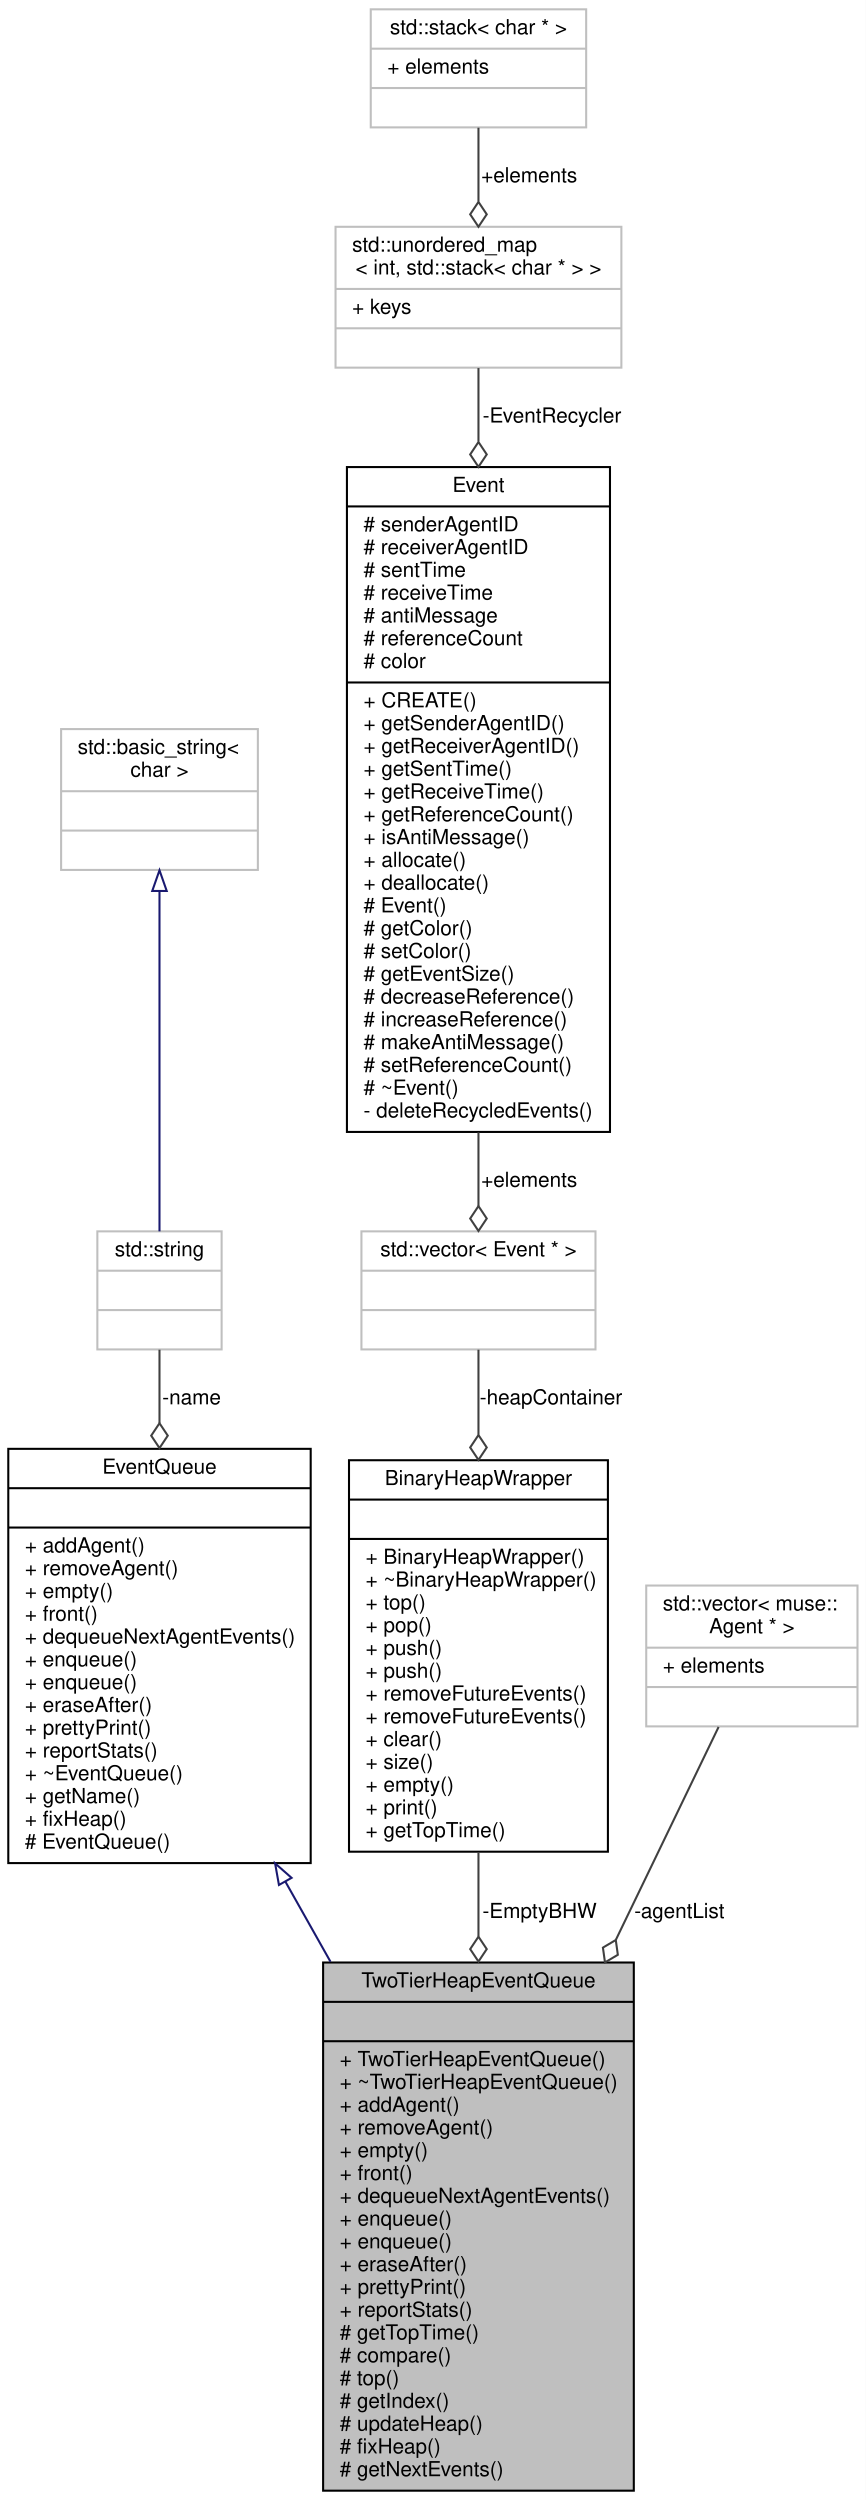
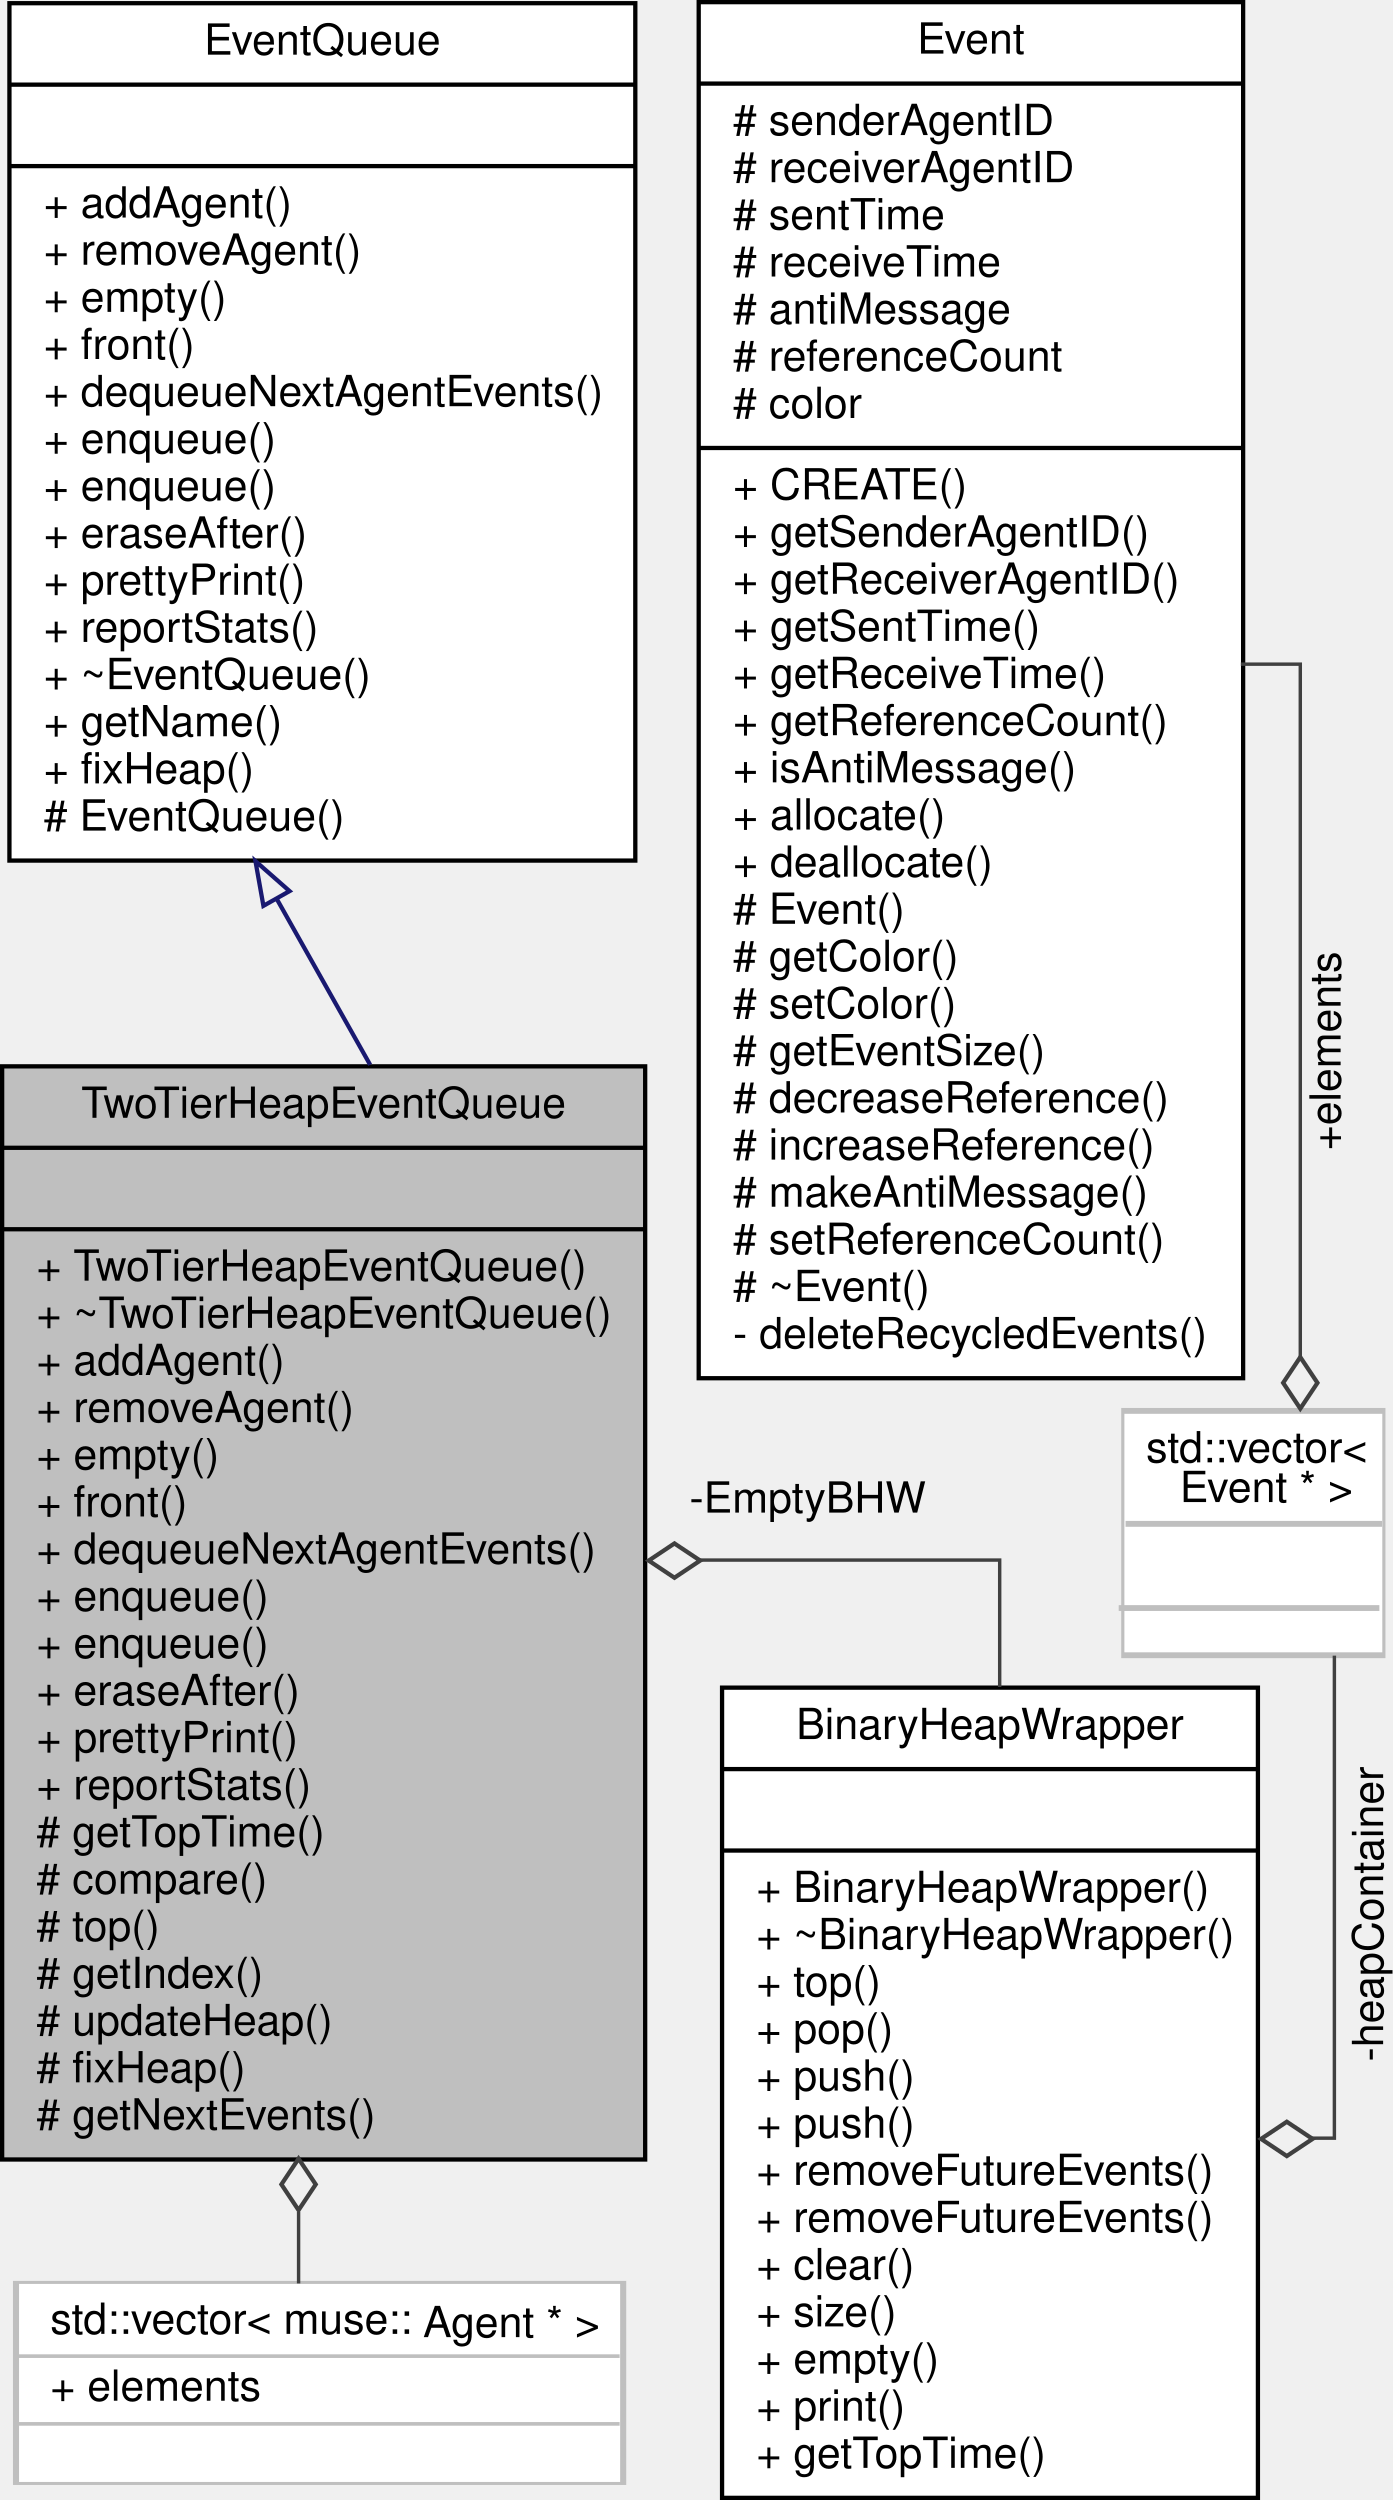
- <svg xmlns="http://www.w3.org/2000/svg" xmlns:xlink="http://www.w3.org/1999/xlink" width="418pt" height="1207pt" viewBox="0.00 0.00 418.00 1207.00">
-   <g id="graph0" class="graph" transform="scale(1 1) rotate(0) translate(4 1203)">
-     <polygon fill="white" stroke="none" points="-4,4 -4,-1203 414,-1203 414,4 -4,4" />
-     <g id="node1" class="node">
-       <polygon fill="#bfbfbf" stroke="black" points="152,-0.5 152,-255.5 302,-255.5 302,-0.5 152,-0.5" />
-       <text text-anchor="middle" x="227" y="-243.5" font-family="Helvetica,sans-Serif" font-size="10.00">TwoTierHeapEventQueue</text>
-       <polyline fill="none" stroke="black" points="152,-236.5 302,-236.5 " />
-       <text text-anchor="middle" x="227" y="-224.5" font-family="Helvetica,sans-Serif" font-size="10.00"> </text>
-       <polyline fill="none" stroke="black" points="152,-217.5 302,-217.5 " />
-       <text text-anchor="start" x="160" y="-205.5" font-family="Helvetica,sans-Serif" font-size="10.00">+ TwoTierHeapEventQueue()</text>
-       <text text-anchor="start" x="160" y="-194.5" font-family="Helvetica,sans-Serif" font-size="10.00">+ ~TwoTierHeapEventQueue()</text>
-       <text text-anchor="start" x="160" y="-183.5" font-family="Helvetica,sans-Serif" font-size="10.00">+ addAgent()</text>
-       <text text-anchor="start" x="160" y="-172.5" font-family="Helvetica,sans-Serif" font-size="10.00">+ removeAgent()</text>
-       <text text-anchor="start" x="160" y="-161.5" font-family="Helvetica,sans-Serif" font-size="10.00">+ empty()</text>
-       <text text-anchor="start" x="160" y="-150.5" font-family="Helvetica,sans-Serif" font-size="10.00">+ front()</text>
-       <text text-anchor="start" x="160" y="-139.5" font-family="Helvetica,sans-Serif" font-size="10.00">+ dequeueNextAgentEvents()</text>
-       <text text-anchor="start" x="160" y="-128.5" font-family="Helvetica,sans-Serif" font-size="10.00">+ enqueue()</text>
-       <text text-anchor="start" x="160" y="-117.5" font-family="Helvetica,sans-Serif" font-size="10.00">+ enqueue()</text>
-       <text text-anchor="start" x="160" y="-106.5" font-family="Helvetica,sans-Serif" font-size="10.00">+ eraseAfter()</text>
-       <text text-anchor="start" x="160" y="-95.5" font-family="Helvetica,sans-Serif" font-size="10.00">+ prettyPrint()</text>
-       <text text-anchor="start" x="160" y="-84.5" font-family="Helvetica,sans-Serif" font-size="10.00">+ reportStats()</text>
-       <text text-anchor="start" x="160" y="-73.5" font-family="Helvetica,sans-Serif" font-size="10.00"># getTopTime()</text>
-       <text text-anchor="start" x="160" y="-62.5" font-family="Helvetica,sans-Serif" font-size="10.00"># compare()</text>
-       <text text-anchor="start" x="160" y="-51.5" font-family="Helvetica,sans-Serif" font-size="10.00"># top()</text>
-       <text text-anchor="start" x="160" y="-40.5" font-family="Helvetica,sans-Serif" font-size="10.00"># getIndex()</text>
-       <text text-anchor="start" x="160" y="-29.5" font-family="Helvetica,sans-Serif" font-size="10.00"># updateHeap()</text>
-       <text text-anchor="start" x="160" y="-18.5" font-family="Helvetica,sans-Serif" font-size="10.00"># fixHeap()</text>
-       <text text-anchor="start" x="160" y="-7.5" font-family="Helvetica,sans-Serif" font-size="10.00"># getNextEvents()</text>
+ <svg xmlns="http://www.w3.org/2000/svg" xmlns:xlink="http://www.w3.org/1999/xlink" width="406.032" height="728.971" viewBox="0 0 324.825 583.177" id="svg2" version="1.1">
+   <defs id="defs393" />
+   <g id="g4736" transform="translate(-4.51398,-225)">
+     <g transform="translate(-146.986,729.2474)" id="node1" class="node">
+       <polygon points="152,-0.5 152,-0.5 152,-255.5 302,-255.5 302,-0.5 " id="polygon12" style="fill:#bfbfbf;stroke:#000000" />
+       <text x="227" y="-243.5" font-size="10.00" id="text14" style="font-size:10px;text-anchor:middle;font-family:'Helvetica,sans-Serif'">TwoTierHeapEventQueue</text>
+       <polyline points="152,-236.5 302,-236.5 " id="polyline16" style="fill:none;stroke:#000000" />
+       <text x="227" y="-224.5" font-size="10.00" id="text18" style="font-size:10px;text-anchor:middle;font-family:'Helvetica,sans-Serif'" />
+       <polyline points="152,-217.5 302,-217.5 " id="polyline20" style="fill:none;stroke:#000000" />
+       <text x="160" y="-205.5" font-size="10.00" id="text22" style="font-size:10px;text-anchor:start;font-family:'Helvetica,sans-Serif'">+ TwoTierHeapEventQueue()</text>
+       <text x="160" y="-194.5" font-size="10.00" id="text24" style="font-size:10px;text-anchor:start;font-family:'Helvetica,sans-Serif'">+ ~TwoTierHeapEventQueue()</text>
+       <text x="160" y="-183.5" font-size="10.00" id="text26" style="font-size:10px;text-anchor:start;font-family:'Helvetica,sans-Serif'">+ addAgent()</text>
+       <text x="160" y="-172.5" font-size="10.00" id="text28" style="font-size:10px;text-anchor:start;font-family:'Helvetica,sans-Serif'">+ removeAgent()</text>
+       <text x="160" y="-161.5" font-size="10.00" id="text30" style="font-size:10px;text-anchor:start;font-family:'Helvetica,sans-Serif'">+ empty()</text>
+       <text x="160" y="-150.5" font-size="10.00" id="text32" style="font-size:10px;text-anchor:start;font-family:'Helvetica,sans-Serif'">+ front()</text>
+       <text x="160" y="-139.5" font-size="10.00" id="text34" style="font-size:10px;text-anchor:start;font-family:'Helvetica,sans-Serif'">+ dequeueNextAgentEvents()</text>
+       <text x="160" y="-128.5" font-size="10.00" id="text36" style="font-size:10px;text-anchor:start;font-family:'Helvetica,sans-Serif'">+ enqueue()</text>
+       <text x="160" y="-117.5" font-size="10.00" id="text38" style="font-size:10px;text-anchor:start;font-family:'Helvetica,sans-Serif'">+ enqueue()</text>
+       <text x="160" y="-106.5" font-size="10.00" id="text40" style="font-size:10px;text-anchor:start;font-family:'Helvetica,sans-Serif'">+ eraseAfter()</text>
+       <text x="160" y="-95.5" font-size="10.00" id="text42" style="font-size:10px;text-anchor:start;font-family:'Helvetica,sans-Serif'">+ prettyPrint()</text>
+       <text x="160" y="-84.5" font-size="10.00" id="text44" style="font-size:10px;text-anchor:start;font-family:'Helvetica,sans-Serif'">+ reportStats()</text>
+       <text x="160" y="-73.5" font-size="10.00" id="text46" style="font-size:10px;text-anchor:start;font-family:'Helvetica,sans-Serif'"># getTopTime()</text>
+       <text x="160" y="-62.5" font-size="10.00" id="text48" style="font-size:10px;text-anchor:start;font-family:'Helvetica,sans-Serif'"># compare()</text>
+       <text x="160" y="-51.5" font-size="10.00" id="text50" style="font-size:10px;text-anchor:start;font-family:'Helvetica,sans-Serif'"># top()</text>
+       <text x="160" y="-40.5" font-size="10.00" id="text52" style="font-size:10px;text-anchor:start;font-family:'Helvetica,sans-Serif'"># getIndex()</text>
+       <text x="160" y="-29.5" font-size="10.00" id="text54" style="font-size:10px;text-anchor:start;font-family:'Helvetica,sans-Serif'"># updateHeap()</text>
+       <text x="160" y="-18.5" font-size="10.00" id="text56" style="font-size:10px;text-anchor:start;font-family:'Helvetica,sans-Serif'"># fixHeap()</text>
+       <text x="160" y="-7.5" font-size="10.00" id="text58" style="font-size:10px;text-anchor:start;font-family:'Helvetica,sans-Serif'"># getNextEvents()</text>
    </g>
-     <g id="node2" class="node">
+     <g transform="translate(6.712324,729.2474)" id="node2" class="node">
      <g id="a_node2">
-         <a xlink:href="$classEventQueue.html" xlink:title="Base class for the different queues used by the different Schedulers. ">
-           <polygon fill="white" stroke="black" points="0,-303.5 0,-503.5 146,-503.5 146,-303.5 0,-303.5" />
-           <text text-anchor="middle" x="73" y="-491.5" font-family="Helvetica,sans-Serif" font-size="10.00">EventQueue</text>
-           <polyline fill="none" stroke="black" points="0,-484.5 146,-484.5 " />
-           <text text-anchor="middle" x="73" y="-472.5" font-family="Helvetica,sans-Serif" font-size="10.00"> </text>
-           <polyline fill="none" stroke="black" points="0,-465.5 146,-465.5 " />
-           <text text-anchor="start" x="8" y="-453.5" font-family="Helvetica,sans-Serif" font-size="10.00">+ addAgent()</text>
-           <text text-anchor="start" x="8" y="-442.5" font-family="Helvetica,sans-Serif" font-size="10.00">+ removeAgent()</text>
-           <text text-anchor="start" x="8" y="-431.5" font-family="Helvetica,sans-Serif" font-size="10.00">+ empty()</text>
-           <text text-anchor="start" x="8" y="-420.5" font-family="Helvetica,sans-Serif" font-size="10.00">+ front()</text>
-           <text text-anchor="start" x="8" y="-409.5" font-family="Helvetica,sans-Serif" font-size="10.00">+ dequeueNextAgentEvents()</text>
-           <text text-anchor="start" x="8" y="-398.5" font-family="Helvetica,sans-Serif" font-size="10.00">+ enqueue()</text>
-           <text text-anchor="start" x="8" y="-387.5" font-family="Helvetica,sans-Serif" font-size="10.00">+ enqueue()</text>
-           <text text-anchor="start" x="8" y="-376.5" font-family="Helvetica,sans-Serif" font-size="10.00">+ eraseAfter()</text>
-           <text text-anchor="start" x="8" y="-365.5" font-family="Helvetica,sans-Serif" font-size="10.00">+ prettyPrint()</text>
-           <text text-anchor="start" x="8" y="-354.5" font-family="Helvetica,sans-Serif" font-size="10.00">+ reportStats()</text>
-           <text text-anchor="start" x="8" y="-343.5" font-family="Helvetica,sans-Serif" font-size="10.00">+ ~EventQueue()</text>
-           <text text-anchor="start" x="8" y="-332.5" font-family="Helvetica,sans-Serif" font-size="10.00">+ getName()</text>
-           <text text-anchor="start" x="8" y="-321.5" font-family="Helvetica,sans-Serif" font-size="10.00">+ fixHeap()</text>
-           <text text-anchor="start" x="8" y="-310.5" font-family="Helvetica,sans-Serif" font-size="10.00"># EventQueue()</text>
+         <a xlink:href="$classEventQueue.html" id="a64" xlink:title="Base class for the different queues used by the different Schedulers. ">
+           <polygon points="0,-303.5 0,-503.5 146,-503.5 146,-303.5 0,-303.5 " id="polygon66" style="fill:#ffffff;stroke:#000000" />
+           <text x="73" y="-491.5" font-size="10.00" id="text68" style="font-size:10px;text-anchor:middle;font-family:'Helvetica,sans-Serif'">EventQueue</text>
+           <polyline points="0,-484.5 146,-484.5 " id="polyline70" style="fill:none;stroke:#000000" />
+           <text x="73" y="-472.5" font-size="10.00" id="text72" style="font-size:10px;text-anchor:middle;font-family:'Helvetica,sans-Serif'" />
+           <polyline points="0,-465.5 146,-465.5 " id="polyline74" style="fill:none;stroke:#000000" />
+           <text x="8" y="-453.5" font-size="10.00" id="text76" style="font-size:10px;text-anchor:start;font-family:'Helvetica,sans-Serif'">+ addAgent()</text>
+           <text x="8" y="-442.5" font-size="10.00" id="text78" style="font-size:10px;text-anchor:start;font-family:'Helvetica,sans-Serif'">+ removeAgent()</text>
+           <text x="8" y="-431.5" font-size="10.00" id="text80" style="font-size:10px;text-anchor:start;font-family:'Helvetica,sans-Serif'">+ empty()</text>
+           <text x="8" y="-420.5" font-size="10.00" id="text82" style="font-size:10px;text-anchor:start;font-family:'Helvetica,sans-Serif'">+ front()</text>
+           <text x="8" y="-409.5" font-size="10.00" id="text84" style="font-size:10px;text-anchor:start;font-family:'Helvetica,sans-Serif'">+ dequeueNextAgentEvents()</text>
+           <text x="8" y="-398.5" font-size="10.00" id="text86" style="font-size:10px;text-anchor:start;font-family:'Helvetica,sans-Serif'">+ enqueue()</text>
+           <text x="8" y="-387.5" font-size="10.00" id="text88" style="font-size:10px;text-anchor:start;font-family:'Helvetica,sans-Serif'">+ enqueue()</text>
+           <text x="8" y="-376.5" font-size="10.00" id="text90" style="font-size:10px;text-anchor:start;font-family:'Helvetica,sans-Serif'">+ eraseAfter()</text>
+           <text x="8" y="-365.5" font-size="10.00" id="text92" style="font-size:10px;text-anchor:start;font-family:'Helvetica,sans-Serif'">+ prettyPrint()</text>
+           <text x="8" y="-354.5" font-size="10.00" id="text94" style="font-size:10px;text-anchor:start;font-family:'Helvetica,sans-Serif'">+ reportStats()</text>
+           <text x="8" y="-343.5" font-size="10.00" id="text96" style="font-size:10px;text-anchor:start;font-family:'Helvetica,sans-Serif'">+ ~EventQueue()</text>
+           <text x="8" y="-332.5" font-size="10.00" id="text98" style="font-size:10px;text-anchor:start;font-family:'Helvetica,sans-Serif'">+ getName()</text>
+           <text x="8" y="-321.5" font-size="10.00" id="text100" style="font-size:10px;text-anchor:start;font-family:'Helvetica,sans-Serif'">+ fixHeap()</text>
+           <text x="8" y="-310.5" font-size="10.00" id="text102" style="font-size:10px;text-anchor:start;font-family:'Helvetica,sans-Serif'"># EventQueue()</text>
        </a>
      </g>
    </g>
-     <g id="edge1" class="edge">
-       <path fill="none" stroke="midnightblue" d="M133.744,-294.621C140.912,-281.889 148.278,-268.808 155.577,-255.846" />
-       <polygon fill="none" stroke="midnightblue" points="130.672,-292.943 128.815,-303.374 136.771,-296.377 130.672,-292.943" />
+     <g transform="translate(-64.7122,729.2474)" id="edge1" class="edge">
+       <path d="m 133.744,-294.621 c 7.168,12.732 14.534,25.813 21.833,38.775" id="path107" style="fill:none;stroke:#191970" />
+       <polygon points="136.771,-296.377 130.672,-292.943 130.672,-292.943 128.815,-303.374 " id="polygon109" style="fill:none;stroke:#191970" />
    </g>
-     <g id="node3" class="node">
-       <g id="a_node3">
-         <a xlink:title="STL class. ">
-           <polygon fill="white" stroke="#bfbfbf" points="43,-551.5 43,-608.5 103,-608.5 103,-551.5 43,-551.5" />
-           <text text-anchor="middle" x="73" y="-596.5" font-family="Helvetica,sans-Serif" font-size="10.00">std::string</text>
-           <polyline fill="none" stroke="#bfbfbf" points="43,-589.5 103,-589.5 " />
-           <text text-anchor="middle" x="73" y="-577.5" font-family="Helvetica,sans-Serif" font-size="10.00"> </text>
-           <polyline fill="none" stroke="#bfbfbf" points="43,-570.5 103,-570.5 " />
-           <text text-anchor="middle" x="73" y="-558.5" font-family="Helvetica,sans-Serif" font-size="10.00"> </text>
+     <g transform="translate(8.449295,1116.677)" id="node5" class="node">
+       <g id="a_node5">
+         <a xlink:href="$classBinaryHeapWrapper.html" id="a169" xlink:title="Binary (min) Heap based on std::vector. ">
+           <polygon points="164.5,-498 289.5,-498 289.5,-309 164.5,-309 164.5,-309 " id="polygon171" style="fill:#ffffff;stroke:#000000" />
+           <text x="227" y="-486" font-size="10.00" id="text173" style="font-size:10px;text-anchor:middle;font-family:'Helvetica,sans-Serif'">BinaryHeapWrapper</text>
+           <polyline points="164.5,-479 289.5,-479 " id="polyline175" style="fill:none;stroke:#000000" />
+           <text x="227" y="-467" font-size="10.00" id="text177" style="font-size:10px;text-anchor:middle;font-family:'Helvetica,sans-Serif'" />
+           <polyline points="164.5,-460 289.5,-460 " id="polyline179" style="fill:none;stroke:#000000" />
+           <text x="172.5" y="-448" font-size="10.00" id="text181" style="font-size:10px;text-anchor:start;font-family:'Helvetica,sans-Serif'">+ BinaryHeapWrapper()</text>
+           <text x="172.5" y="-437" font-size="10.00" id="text183" style="font-size:10px;text-anchor:start;font-family:'Helvetica,sans-Serif'">+ ~BinaryHeapWrapper()</text>
+           <text x="172.5" y="-426" font-size="10.00" id="text185" style="font-size:10px;text-anchor:start;font-family:'Helvetica,sans-Serif'">+ top()</text>
+           <text x="172.5" y="-415" font-size="10.00" id="text187" style="font-size:10px;text-anchor:start;font-family:'Helvetica,sans-Serif'">+ pop()</text>
+           <text x="172.5" y="-404" font-size="10.00" id="text189" style="font-size:10px;text-anchor:start;font-family:'Helvetica,sans-Serif'">+ push()</text>
+           <text x="172.5" y="-393" font-size="10.00" id="text191" style="font-size:10px;text-anchor:start;font-family:'Helvetica,sans-Serif'">+ push()</text>
+           <text x="172.5" y="-382" font-size="10.00" id="text193" style="font-size:10px;text-anchor:start;font-family:'Helvetica,sans-Serif'">+ removeFutureEvents()</text>
+           <text x="172.5" y="-371" font-size="10.00" id="text195" style="font-size:10px;text-anchor:start;font-family:'Helvetica,sans-Serif'">+ removeFutureEvents()</text>
+           <text x="172.5" y="-360" font-size="10.00" id="text197" style="font-size:10px;text-anchor:start;font-family:'Helvetica,sans-Serif'">+ clear()</text>
+           <text x="172.5" y="-349" font-size="10.00" id="text199" style="font-size:10px;text-anchor:start;font-family:'Helvetica,sans-Serif'">+ size()</text>
+           <text x="172.5" y="-338" font-size="10.00" id="text201" style="font-size:10px;text-anchor:start;font-family:'Helvetica,sans-Serif'">+ empty()</text>
+           <text x="172.5" y="-327" font-size="10.00" id="text203" style="font-size:10px;text-anchor:start;font-family:'Helvetica,sans-Serif'">+ print()</text>
+           <text x="172.5" y="-316" font-size="10.00" id="text205" style="font-size:10px;text-anchor:start;font-family:'Helvetica,sans-Serif'">+ getTopTime()</text>
        </a>
      </g>
    </g>
-     <g id="edge2" class="edge">
-       <path fill="none" stroke="#404040" d="M73,-551.35C73,-541.196 73,-528.98 73,-515.984" />
-       <polygon fill="none" stroke="#404040" points="73,-515.867 69,-509.867 73,-503.867 77,-509.867 73,-515.867" />
-       <text text-anchor="middle" x="88.5" y="-525" font-family="Helvetica,sans-Serif" font-size="10.00"> -name</text>
-     </g>
-     <g id="node4" class="node">
-       <g id="a_node4">
-         <a xlink:title="STL class. ">
-           <polygon fill="white" stroke="#bfbfbf" points="25.5,-783 25.5,-851 120.5,-851 120.5,-783 25.5,-783" />
-           <text text-anchor="start" x="33.5" y="-839" font-family="Helvetica,sans-Serif" font-size="10.00">std::basic_string&lt;</text>
-           <text text-anchor="middle" x="73" y="-828" font-family="Helvetica,sans-Serif" font-size="10.00"> char &gt;</text>
-           <polyline fill="none" stroke="#bfbfbf" points="25.5,-821 120.5,-821 " />
-           <text text-anchor="middle" x="73" y="-809" font-family="Helvetica,sans-Serif" font-size="10.00"> </text>
-           <polyline fill="none" stroke="#bfbfbf" points="25.5,-802 120.5,-802 " />
-           <text text-anchor="middle" x="73" y="-790" font-family="Helvetica,sans-Serif" font-size="10.00"> </text>
+     <text style="font-size:10px;text-anchor:middle;font-family:'Helvetica,sans-Serif'" id="text214" font-size="10.00" y="577.845" x="192.907">-EmptyBHW</text>
+     <polygon transform="matrix(0.5389113,0,0,1,174.5497,1162.619)" style="fill:#ffffff;stroke:#bfbfbf;stroke-width:1.362" id="polygon219" points="283.5,-608.5 283.5,-551.5 170.5,-551.5 170.5,-551.5 170.5,-608.5 " />
+     <text style="font-size:10px;line-height:124%;text-anchor:middle;font-family:'Helvetica,sans-Serif'" id="text221" font-size="10.00" y="566.119" x="297.682">
+       <tspan id="tspan4734" style="line-height:125%">std::vector&lt;</tspan>
+     </text>
+     <text id="text4726" style="font-size:10px;text-anchor:middle;font-family:'Helvetica,sans-Serif'" font-size="10.00" y="575.389" x="299.919">Event * &gt;</text>
+     <polyline transform="matrix(0.5296682,0,0,1,176.7649,1169.971)" style="fill:none;stroke:#bfbfbf;stroke-width:1.374" id="polyline223" points="170.5,-589.5 283.5,-589.5 " />
+     <text style="font-size:10px;text-anchor:middle;font-family:'Helvetica,sans-Serif'" id="text225" font-size="10.00" y="585.119" x="322.934" />
+     <polyline transform="matrix(0.5381173,0,0,1,173.7261,1170.611)" style="fill:none;stroke:#bfbfbf;stroke-width:1.363" id="polyline227" points="170.5,-570.5 283.5,-570.5 " />
+     <text style="font-size:10px;text-anchor:middle;font-family:'Helvetica,sans-Serif'" id="text229" font-size="10.00" y="604.119" x="322.934" />
+     <g transform="translate(4,1203)" id="node7" class="node">
+       <g id="a_node7">
+         <a xlink:href="$classEvent.html" id="a244" xlink:title="The base class for all events in a simulation. ">
+           <polygon points="290.5,-977.5 290.5,-656.5 163.5,-656.5 163.5,-656.5 163.5,-977.5 " id="polygon246" style="fill:#ffffff;stroke:#000000" />
+           <text x="227" y="-965.5" font-size="10.00" id="text248" style="font-size:10px;text-anchor:middle;font-family:'Helvetica,sans-Serif'">Event</text>
+           <polyline points="163.5,-958.5 290.5,-958.5 " id="polyline250" style="fill:none;stroke:#000000" />
+           <text x="171.5" y="-946.5" font-size="10.00" id="text252" style="font-size:10px;text-anchor:start;font-family:'Helvetica,sans-Serif'"># senderAgentID</text>
+           <text x="171.5" y="-935.5" font-size="10.00" id="text254" style="font-size:10px;text-anchor:start;font-family:'Helvetica,sans-Serif'"># receiverAgentID</text>
+           <text x="171.5" y="-924.5" font-size="10.00" id="text256" style="font-size:10px;text-anchor:start;font-family:'Helvetica,sans-Serif'"># sentTime</text>
+           <text x="171.5" y="-913.5" font-size="10.00" id="text258" style="font-size:10px;text-anchor:start;font-family:'Helvetica,sans-Serif'"># receiveTime</text>
+           <text x="171.5" y="-902.5" font-size="10.00" id="text260" style="font-size:10px;text-anchor:start;font-family:'Helvetica,sans-Serif'"># antiMessage</text>
+           <text x="171.5" y="-891.5" font-size="10.00" id="text262" style="font-size:10px;text-anchor:start;font-family:'Helvetica,sans-Serif'"># referenceCount</text>
+           <text x="171.5" y="-880.5" font-size="10.00" id="text264" style="font-size:10px;text-anchor:start;font-family:'Helvetica,sans-Serif'"># color</text>
+           <polyline points="163.5,-873.5 290.5,-873.5 " id="polyline266" style="fill:none;stroke:#000000" />
+           <text x="171.5" y="-861.5" font-size="10.00" id="text268" style="font-size:10px;text-anchor:start;font-family:'Helvetica,sans-Serif'">+ CREATE()</text>
+           <text x="171.5" y="-850.5" font-size="10.00" id="text270" style="font-size:10px;text-anchor:start;font-family:'Helvetica,sans-Serif'">+ getSenderAgentID()</text>
+           <text x="171.5" y="-839.5" font-size="10.00" id="text272" style="font-size:10px;text-anchor:start;font-family:'Helvetica,sans-Serif'">+ getReceiverAgentID()</text>
+           <text x="171.5" y="-828.5" font-size="10.00" id="text274" style="font-size:10px;text-anchor:start;font-family:'Helvetica,sans-Serif'">+ getSentTime()</text>
+           <text x="171.5" y="-817.5" font-size="10.00" id="text276" style="font-size:10px;text-anchor:start;font-family:'Helvetica,sans-Serif'">+ getReceiveTime()</text>
+           <text x="171.5" y="-806.5" font-size="10.00" id="text278" style="font-size:10px;text-anchor:start;font-family:'Helvetica,sans-Serif'">+ getReferenceCount()</text>
+           <text x="171.5" y="-795.5" font-size="10.00" id="text280" style="font-size:10px;text-anchor:start;font-family:'Helvetica,sans-Serif'">+ isAntiMessage()</text>
+           <text x="171.5" y="-784.5" font-size="10.00" id="text282" style="font-size:10px;text-anchor:start;font-family:'Helvetica,sans-Serif'">+ allocate()</text>
+           <text x="171.5" y="-773.5" font-size="10.00" id="text284" style="font-size:10px;text-anchor:start;font-family:'Helvetica,sans-Serif'">+ deallocate()</text>
+           <text x="171.5" y="-762.5" font-size="10.00" id="text286" style="font-size:10px;text-anchor:start;font-family:'Helvetica,sans-Serif'"># Event()</text>
+           <text x="171.5" y="-751.5" font-size="10.00" id="text288" style="font-size:10px;text-anchor:start;font-family:'Helvetica,sans-Serif'"># getColor()</text>
+           <text x="171.5" y="-740.5" font-size="10.00" id="text290" style="font-size:10px;text-anchor:start;font-family:'Helvetica,sans-Serif'"># setColor()</text>
+           <text x="171.5" y="-729.5" font-size="10.00" id="text292" style="font-size:10px;text-anchor:start;font-family:'Helvetica,sans-Serif'"># getEventSize()</text>
+           <text x="171.5" y="-718.5" font-size="10.00" id="text294" style="font-size:10px;text-anchor:start;font-family:'Helvetica,sans-Serif'"># decreaseReference()</text>
+           <text x="171.5" y="-707.5" font-size="10.00" id="text296" style="font-size:10px;text-anchor:start;font-family:'Helvetica,sans-Serif'"># increaseReference()</text>
+           <text x="171.5" y="-696.5" font-size="10.00" id="text298" style="font-size:10px;text-anchor:start;font-family:'Helvetica,sans-Serif'"># makeAntiMessage()</text>
+           <text x="171.5" y="-685.5" font-size="10.00" id="text300" style="font-size:10px;text-anchor:start;font-family:'Helvetica,sans-Serif'"># setReferenceCount()</text>
+           <text x="171.5" y="-674.5" font-size="10.00" id="text302" style="font-size:10px;text-anchor:start;font-family:'Helvetica,sans-Serif'"># ~Event()</text>
+           <text x="171.5" y="-663.5" font-size="10.00" id="text304" style="font-size:10px;text-anchor:start;font-family:'Helvetica,sans-Serif'">- deleteRecycledEvents()</text>
        </a>
      </g>
    </g>
-     <g id="edge3" class="edge">
-       <path fill="none" stroke="midnightblue" d="M73,-772.753C73,-724.819 73,-648.951 73,-608.512" />
-       <polygon fill="none" stroke="midnightblue" points="69.5,-772.829 73,-782.829 76.5,-772.829 69.5,-772.829" />
+     <g transform="translate(0,12.8)" id="g4418">
+       <polygon points="308,-437.5 410,-437.5 410,-369.5 308,-369.5 308,-369.5 " id="polygon368" style="fill:#ffffff;stroke:#bfbfbf;stroke-width:1.022" transform="matrix(1.388595,0,0,0.6897511,-419.4408,1046.385)" />
+       <text x="16.246" y="756.619" font-size="10.00" id="text370" style="font-size:10px;text-anchor:start;font-family:'Helvetica,sans-Serif'">std::vector&lt; muse::</text>
+       <text x="123.816" y="757.39" font-size="10.00" id="text372" style="font-size:10px;text-anchor:middle;font-family:'Helvetica,sans-Serif'">Agent * &gt;</text>
+       <polyline points="308,-407.5 410,-407.5 " id="polyline374" style="fill:none;stroke:#bfbfbf;stroke-width:0.851" transform="matrix(1.380471,0,0,1,-416.9387,1169.319)" />
+       <text x="16.246" y="772.219" font-size="10.00" id="text376" style="font-size:10px;text-anchor:start;font-family:'Helvetica,sans-Serif'">+ elements</text>
+       <polyline points="308,-388.5 410,-388.5 " id="polyline378" style="fill:none;stroke:#bfbfbf;stroke-width:0.851" transform="matrix(1.380471,0,0,1,-416.9387,1166.119)" />
    </g>
-     <g id="node5" class="node">
-       <g id="a_node5">
-         <a xlink:href="$classBinaryHeapWrapper.html" xlink:title="Binary (min) Heap based on std::vector. ">
-           <polygon fill="white" stroke="black" points="164.5,-309 164.5,-498 289.5,-498 289.5,-309 164.5,-309" />
-           <text text-anchor="middle" x="227" y="-486" font-family="Helvetica,sans-Serif" font-size="10.00">BinaryHeapWrapper</text>
-           <polyline fill="none" stroke="black" points="164.5,-479 289.5,-479 " />
-           <text text-anchor="middle" x="227" y="-467" font-family="Helvetica,sans-Serif" font-size="10.00"> </text>
-           <polyline fill="none" stroke="black" points="164.5,-460 289.5,-460 " />
-           <text text-anchor="start" x="172.5" y="-448" font-family="Helvetica,sans-Serif" font-size="10.00">+ BinaryHeapWrapper()</text>
-           <text text-anchor="start" x="172.5" y="-437" font-family="Helvetica,sans-Serif" font-size="10.00">+ ~BinaryHeapWrapper()</text>
-           <text text-anchor="start" x="172.5" y="-426" font-family="Helvetica,sans-Serif" font-size="10.00">+ top()</text>
-           <text text-anchor="start" x="172.5" y="-415" font-family="Helvetica,sans-Serif" font-size="10.00">+ pop()</text>
-           <text text-anchor="start" x="172.5" y="-404" font-family="Helvetica,sans-Serif" font-size="10.00">+ push()</text>
-           <text text-anchor="start" x="172.5" y="-393" font-family="Helvetica,sans-Serif" font-size="10.00">+ push()</text>
-           <text text-anchor="start" x="172.5" y="-382" font-family="Helvetica,sans-Serif" font-size="10.00">+ removeFutureEvents()</text>
-           <text text-anchor="start" x="172.5" y="-371" font-family="Helvetica,sans-Serif" font-size="10.00">+ removeFutureEvents()</text>
-           <text text-anchor="start" x="172.5" y="-360" font-family="Helvetica,sans-Serif" font-size="10.00">+ clear()</text>
-           <text text-anchor="start" x="172.5" y="-349" font-family="Helvetica,sans-Serif" font-size="10.00">+ size()</text>
-           <text text-anchor="start" x="172.5" y="-338" font-family="Helvetica,sans-Serif" font-size="10.00">+ empty()</text>
-           <text text-anchor="start" x="172.5" y="-327" font-family="Helvetica,sans-Serif" font-size="10.00">+ print()</text>
-           <text text-anchor="start" x="172.5" y="-316" font-family="Helvetica,sans-Serif" font-size="10.00">+ getTopTime()</text>
-         </a>
-       </g>
-     </g>
-     <g id="edge4" class="edge">
-       <path fill="none" stroke="#404040" d="M227,-308.759C227,-295.603 227,-281.856 227,-268.077" />
-       <polygon fill="none" stroke="#404040" points="227,-267.975 223,-261.975 227,-255.975 231,-261.975 227,-267.975" />
-       <text text-anchor="middle" x="256.5" y="-277" font-family="Helvetica,sans-Serif" font-size="10.00"> -EmptyBHW</text>
-     </g>
-     <g id="node6" class="node">
-       <polygon fill="white" stroke="#bfbfbf" points="170.5,-551.5 170.5,-608.5 283.5,-608.5 283.5,-551.5 170.5,-551.5" />
-       <text text-anchor="middle" x="227" y="-596.5" font-family="Helvetica,sans-Serif" font-size="10.00">std::vector&lt; Event * &gt;</text>
-       <polyline fill="none" stroke="#bfbfbf" points="170.5,-589.5 283.5,-589.5 " />
-       <text text-anchor="middle" x="227" y="-577.5" font-family="Helvetica,sans-Serif" font-size="10.00"> </text>
-       <polyline fill="none" stroke="#bfbfbf" points="170.5,-570.5 283.5,-570.5 " />
-       <text text-anchor="middle" x="227" y="-558.5" font-family="Helvetica,sans-Serif" font-size="10.00"> </text>
-     </g>
-     <g id="edge5" class="edge">
-       <path fill="none" stroke="#404040" d="M227,-551.35C227,-539.748 227,-525.453 227,-510.379" />
-       <polygon fill="none" stroke="#404040" points="227,-510.16 223,-504.16 227,-498.16 231,-504.16 227,-510.16" />
-       <text text-anchor="middle" x="262" y="-525" font-family="Helvetica,sans-Serif" font-size="10.00"> -heapContainer</text>
-     </g>
-     <g id="node7" class="node">
-       <g id="a_node7">
-         <a xlink:href="$classEvent.html" xlink:title="The base class for all events in a simulation. ">
-           <polygon fill="white" stroke="black" points="163.5,-656.5 163.5,-977.5 290.5,-977.5 290.5,-656.5 163.5,-656.5" />
-           <text text-anchor="middle" x="227" y="-965.5" font-family="Helvetica,sans-Serif" font-size="10.00">Event</text>
-           <polyline fill="none" stroke="black" points="163.5,-958.5 290.5,-958.5 " />
-           <text text-anchor="start" x="171.5" y="-946.5" font-family="Helvetica,sans-Serif" font-size="10.00"># senderAgentID</text>
-           <text text-anchor="start" x="171.5" y="-935.5" font-family="Helvetica,sans-Serif" font-size="10.00"># receiverAgentID</text>
-           <text text-anchor="start" x="171.5" y="-924.5" font-family="Helvetica,sans-Serif" font-size="10.00"># sentTime</text>
-           <text text-anchor="start" x="171.5" y="-913.5" font-family="Helvetica,sans-Serif" font-size="10.00"># receiveTime</text>
-           <text text-anchor="start" x="171.5" y="-902.5" font-family="Helvetica,sans-Serif" font-size="10.00"># antiMessage</text>
-           <text text-anchor="start" x="171.5" y="-891.5" font-family="Helvetica,sans-Serif" font-size="10.00"># referenceCount</text>
-           <text text-anchor="start" x="171.5" y="-880.5" font-family="Helvetica,sans-Serif" font-size="10.00"># color</text>
-           <polyline fill="none" stroke="black" points="163.5,-873.5 290.5,-873.5 " />
-           <text text-anchor="start" x="171.5" y="-861.5" font-family="Helvetica,sans-Serif" font-size="10.00">+ CREATE()</text>
-           <text text-anchor="start" x="171.5" y="-850.5" font-family="Helvetica,sans-Serif" font-size="10.00">+ getSenderAgentID()</text>
-           <text text-anchor="start" x="171.5" y="-839.5" font-family="Helvetica,sans-Serif" font-size="10.00">+ getReceiverAgentID()</text>
-           <text text-anchor="start" x="171.5" y="-828.5" font-family="Helvetica,sans-Serif" font-size="10.00">+ getSentTime()</text>
-           <text text-anchor="start" x="171.5" y="-817.5" font-family="Helvetica,sans-Serif" font-size="10.00">+ getReceiveTime()</text>
-           <text text-anchor="start" x="171.5" y="-806.5" font-family="Helvetica,sans-Serif" font-size="10.00">+ getReferenceCount()</text>
-           <text text-anchor="start" x="171.5" y="-795.5" font-family="Helvetica,sans-Serif" font-size="10.00">+ isAntiMessage()</text>
-           <text text-anchor="start" x="171.5" y="-784.5" font-family="Helvetica,sans-Serif" font-size="10.00">+ allocate()</text>
-           <text text-anchor="start" x="171.5" y="-773.5" font-family="Helvetica,sans-Serif" font-size="10.00">+ deallocate()</text>
-           <text text-anchor="start" x="171.5" y="-762.5" font-family="Helvetica,sans-Serif" font-size="10.00"># Event()</text>
-           <text text-anchor="start" x="171.5" y="-751.5" font-family="Helvetica,sans-Serif" font-size="10.00"># getColor()</text>
-           <text text-anchor="start" x="171.5" y="-740.5" font-family="Helvetica,sans-Serif" font-size="10.00"># setColor()</text>
-           <text text-anchor="start" x="171.5" y="-729.5" font-family="Helvetica,sans-Serif" font-size="10.00"># getEventSize()</text>
-           <text text-anchor="start" x="171.5" y="-718.5" font-family="Helvetica,sans-Serif" font-size="10.00"># decreaseReference()</text>
-           <text text-anchor="start" x="171.5" y="-707.5" font-family="Helvetica,sans-Serif" font-size="10.00"># increaseReference()</text>
-           <text text-anchor="start" x="171.5" y="-696.5" font-family="Helvetica,sans-Serif" font-size="10.00"># makeAntiMessage()</text>
-           <text text-anchor="start" x="171.5" y="-685.5" font-family="Helvetica,sans-Serif" font-size="10.00"># setReferenceCount()</text>
-           <text text-anchor="start" x="171.5" y="-674.5" font-family="Helvetica,sans-Serif" font-size="10.00"># ~Event()</text>
-           <text text-anchor="start" x="171.5" y="-663.5" font-family="Helvetica,sans-Serif" font-size="10.00">- deleteRecycledEvents()</text>
-         </a>
-       </g>
-     </g>
-     <g id="edge6" class="edge">
-       <path fill="none" stroke="#404040" d="M227,-656.325C227,-643.452 227,-631.358 227,-620.786" />
-       <polygon fill="none" stroke="#404040" points="227,-620.695 223,-614.695 227,-608.695 231,-614.695 227,-620.695" />
-       <text text-anchor="middle" x="251.5" y="-630" font-family="Helvetica,sans-Serif" font-size="10.00"> +elements</text>
-     </g>
-     <g id="node8" class="node">
-       <polygon fill="white" stroke="#bfbfbf" points="158,-1025.5 158,-1093.5 296,-1093.5 296,-1025.5 158,-1025.5" />
-       <text text-anchor="start" x="166" y="-1081.5" font-family="Helvetica,sans-Serif" font-size="10.00">std::unordered_map</text>
-       <text text-anchor="middle" x="227" y="-1070.5" font-family="Helvetica,sans-Serif" font-size="10.00">&lt; int, std::stack&lt; char * &gt; &gt;</text>
-       <polyline fill="none" stroke="#bfbfbf" points="158,-1063.5 296,-1063.5 " />
-       <text text-anchor="start" x="166" y="-1051.5" font-family="Helvetica,sans-Serif" font-size="10.00">+ keys</text>
-       <polyline fill="none" stroke="#bfbfbf" points="158,-1044.5 296,-1044.5 " />
-       <text text-anchor="middle" x="227" y="-1032.5" font-family="Helvetica,sans-Serif" font-size="10.00"> </text>
-     </g>
-     <g id="edge7" class="edge">
-       <path fill="none" stroke="#404040" d="M227,-1025.31C227,-1015.05 227,-1002.97 227,-989.878" />
-       <polygon fill="none" stroke="#404040" points="227,-989.596 223,-983.596 227,-977.596 231,-983.596 227,-989.596" />
-       <text text-anchor="middle" x="262.5" y="-999" font-family="Helvetica,sans-Serif" font-size="10.00"> -EventRecycler</text>
-     </g>
-     <g id="node9" class="node">
-       <polygon fill="white" stroke="#bfbfbf" points="175,-1141.5 175,-1198.5 279,-1198.5 279,-1141.5 175,-1141.5" />
-       <text text-anchor="middle" x="227" y="-1186.5" font-family="Helvetica,sans-Serif" font-size="10.00">std::stack&lt; char * &gt;</text>
-       <polyline fill="none" stroke="#bfbfbf" points="175,-1179.5 279,-1179.5 " />
-       <text text-anchor="start" x="183" y="-1167.5" font-family="Helvetica,sans-Serif" font-size="10.00">+ elements</text>
-       <polyline fill="none" stroke="#bfbfbf" points="175,-1160.5 279,-1160.5 " />
-       <text text-anchor="middle" x="227" y="-1148.5" font-family="Helvetica,sans-Serif" font-size="10.00"> </text>
-     </g>
-     <g id="edge8" class="edge">
-       <path fill="none" stroke="#404040" d="M227,-1141.34C227,-1130.53 227,-1117.85 227,-1105.77" />
-       <polygon fill="none" stroke="#404040" points="227,-1105.52 223,-1099.52 227,-1093.52 231,-1099.52 227,-1105.52" />
-       <text text-anchor="middle" x="251.5" y="-1115" font-family="Helvetica,sans-Serif" font-size="10.00"> +elements</text>
-     </g>
-     <g id="node10" class="node">
-       <polygon fill="white" stroke="#bfbfbf" points="308,-369.5 308,-437.5 410,-437.5 410,-369.5 308,-369.5" />
-       <text text-anchor="start" x="316" y="-425.5" font-family="Helvetica,sans-Serif" font-size="10.00">std::vector&lt; muse::</text>
-       <text text-anchor="middle" x="359" y="-414.5" font-family="Helvetica,sans-Serif" font-size="10.00">Agent * &gt;</text>
-       <polyline fill="none" stroke="#bfbfbf" points="308,-407.5 410,-407.5 " />
-       <text text-anchor="start" x="316" y="-395.5" font-family="Helvetica,sans-Serif" font-size="10.00">+ elements</text>
-       <polyline fill="none" stroke="#bfbfbf" points="308,-388.5 410,-388.5 " />
-       <text text-anchor="middle" x="359" y="-376.5" font-family="Helvetica,sans-Serif" font-size="10.00"> </text>
-     </g>
-     <g id="edge9" class="edge">
-       <path fill="none" stroke="#404040" d="M342.946,-369.237C330.323,-343.082 311.829,-304.763 293.303,-266.378" />
-       <polygon fill="none" stroke="#404040" points="293.298,-266.367 287.088,-262.702 288.082,-255.56 294.292,-259.225 293.298,-266.367" />
-       <text text-anchor="middle" x="324" y="-277" font-family="Helvetica,sans-Serif" font-size="10.00"> -agentList</text>
-     </g>
+     <text style="font-size:10px;text-anchor:middle;font-family:'Helvetica,sans-Serif'" id="text380" font-size="10.00" y="805.619" x="70.114" />
+     <polygon transform="translate(80.83425,1162.276)" style="fill:none;stroke:#404040" id="polygon311" points="223,-614.695 227,-608.695 231,-614.695 227,-620.695 227,-620.695 " />
+     <text transform="matrix(0,-1,1,0,0,0)" style="font-size:10px;text-anchor:middle;font-family:'Helvetica,sans-Serif'" id="text313" font-size="10.00" y="317.239" x="-470.146">+elements</text>
+     <path id="path3584" d="m 307.834,541.764 0,-161.835 -13.866,0" style="fill:none;stroke:#404040;stroke-width:0.8px;stroke-linecap:butt;stroke-linejoin:miter;stroke-opacity:1" />
+     <polygon transform="matrix(0,-1,1,0,808.8448,950.9468)" style="fill:none;stroke:#404040" id="polygon236" points="223,-504.16 227,-498.16 231,-504.16 227,-510.16 227,-510.16 " />
+     <text transform="matrix(0,-1,1,0,0,0)" style="font-size:10px;text-anchor:middle;font-family:'Helvetica,sans-Serif'" id="text238" font-size="10.00" y="327.159" x="-671.482">-heapContainer</text>
+     <path id="path3589" d="m 310.109,723.772 5.677,0 0,-112.561" style="fill:none;stroke:#404040;stroke-width:0.8px;stroke-linecap:butt;stroke-linejoin:miter;stroke-opacity:1" />
+     <polygon transform="matrix(0,1,-1,0,-452.8597,362.0422)" style="fill:none;stroke:#404040" id="polygon311-8" points="227,-620.695 227,-620.695 223,-614.695 227,-608.695 231,-614.695 " />
+     <path id="path4393" d="m 237.71,618.528 0,-29.608 -70.21,0" style="fill:none;stroke:#404040;stroke-width:0.8px;stroke-linecap:butt;stroke-linejoin:miter;stroke-opacity:1" />
+     <polygon transform="translate(-152.8411,1349.252)" style="fill:none;stroke:#404040" id="polygon311-8-5" points="231,-614.695 227,-620.695 227,-620.695 223,-614.695 227,-608.695 " />
+     <path id="path4444" d="m 74.164,740.932 0,16.726" style="fill:none;stroke:#404040;stroke-width:0.8px;stroke-linecap:butt;stroke-linejoin:miter;stroke-opacity:1" />
  </g>
</svg>
